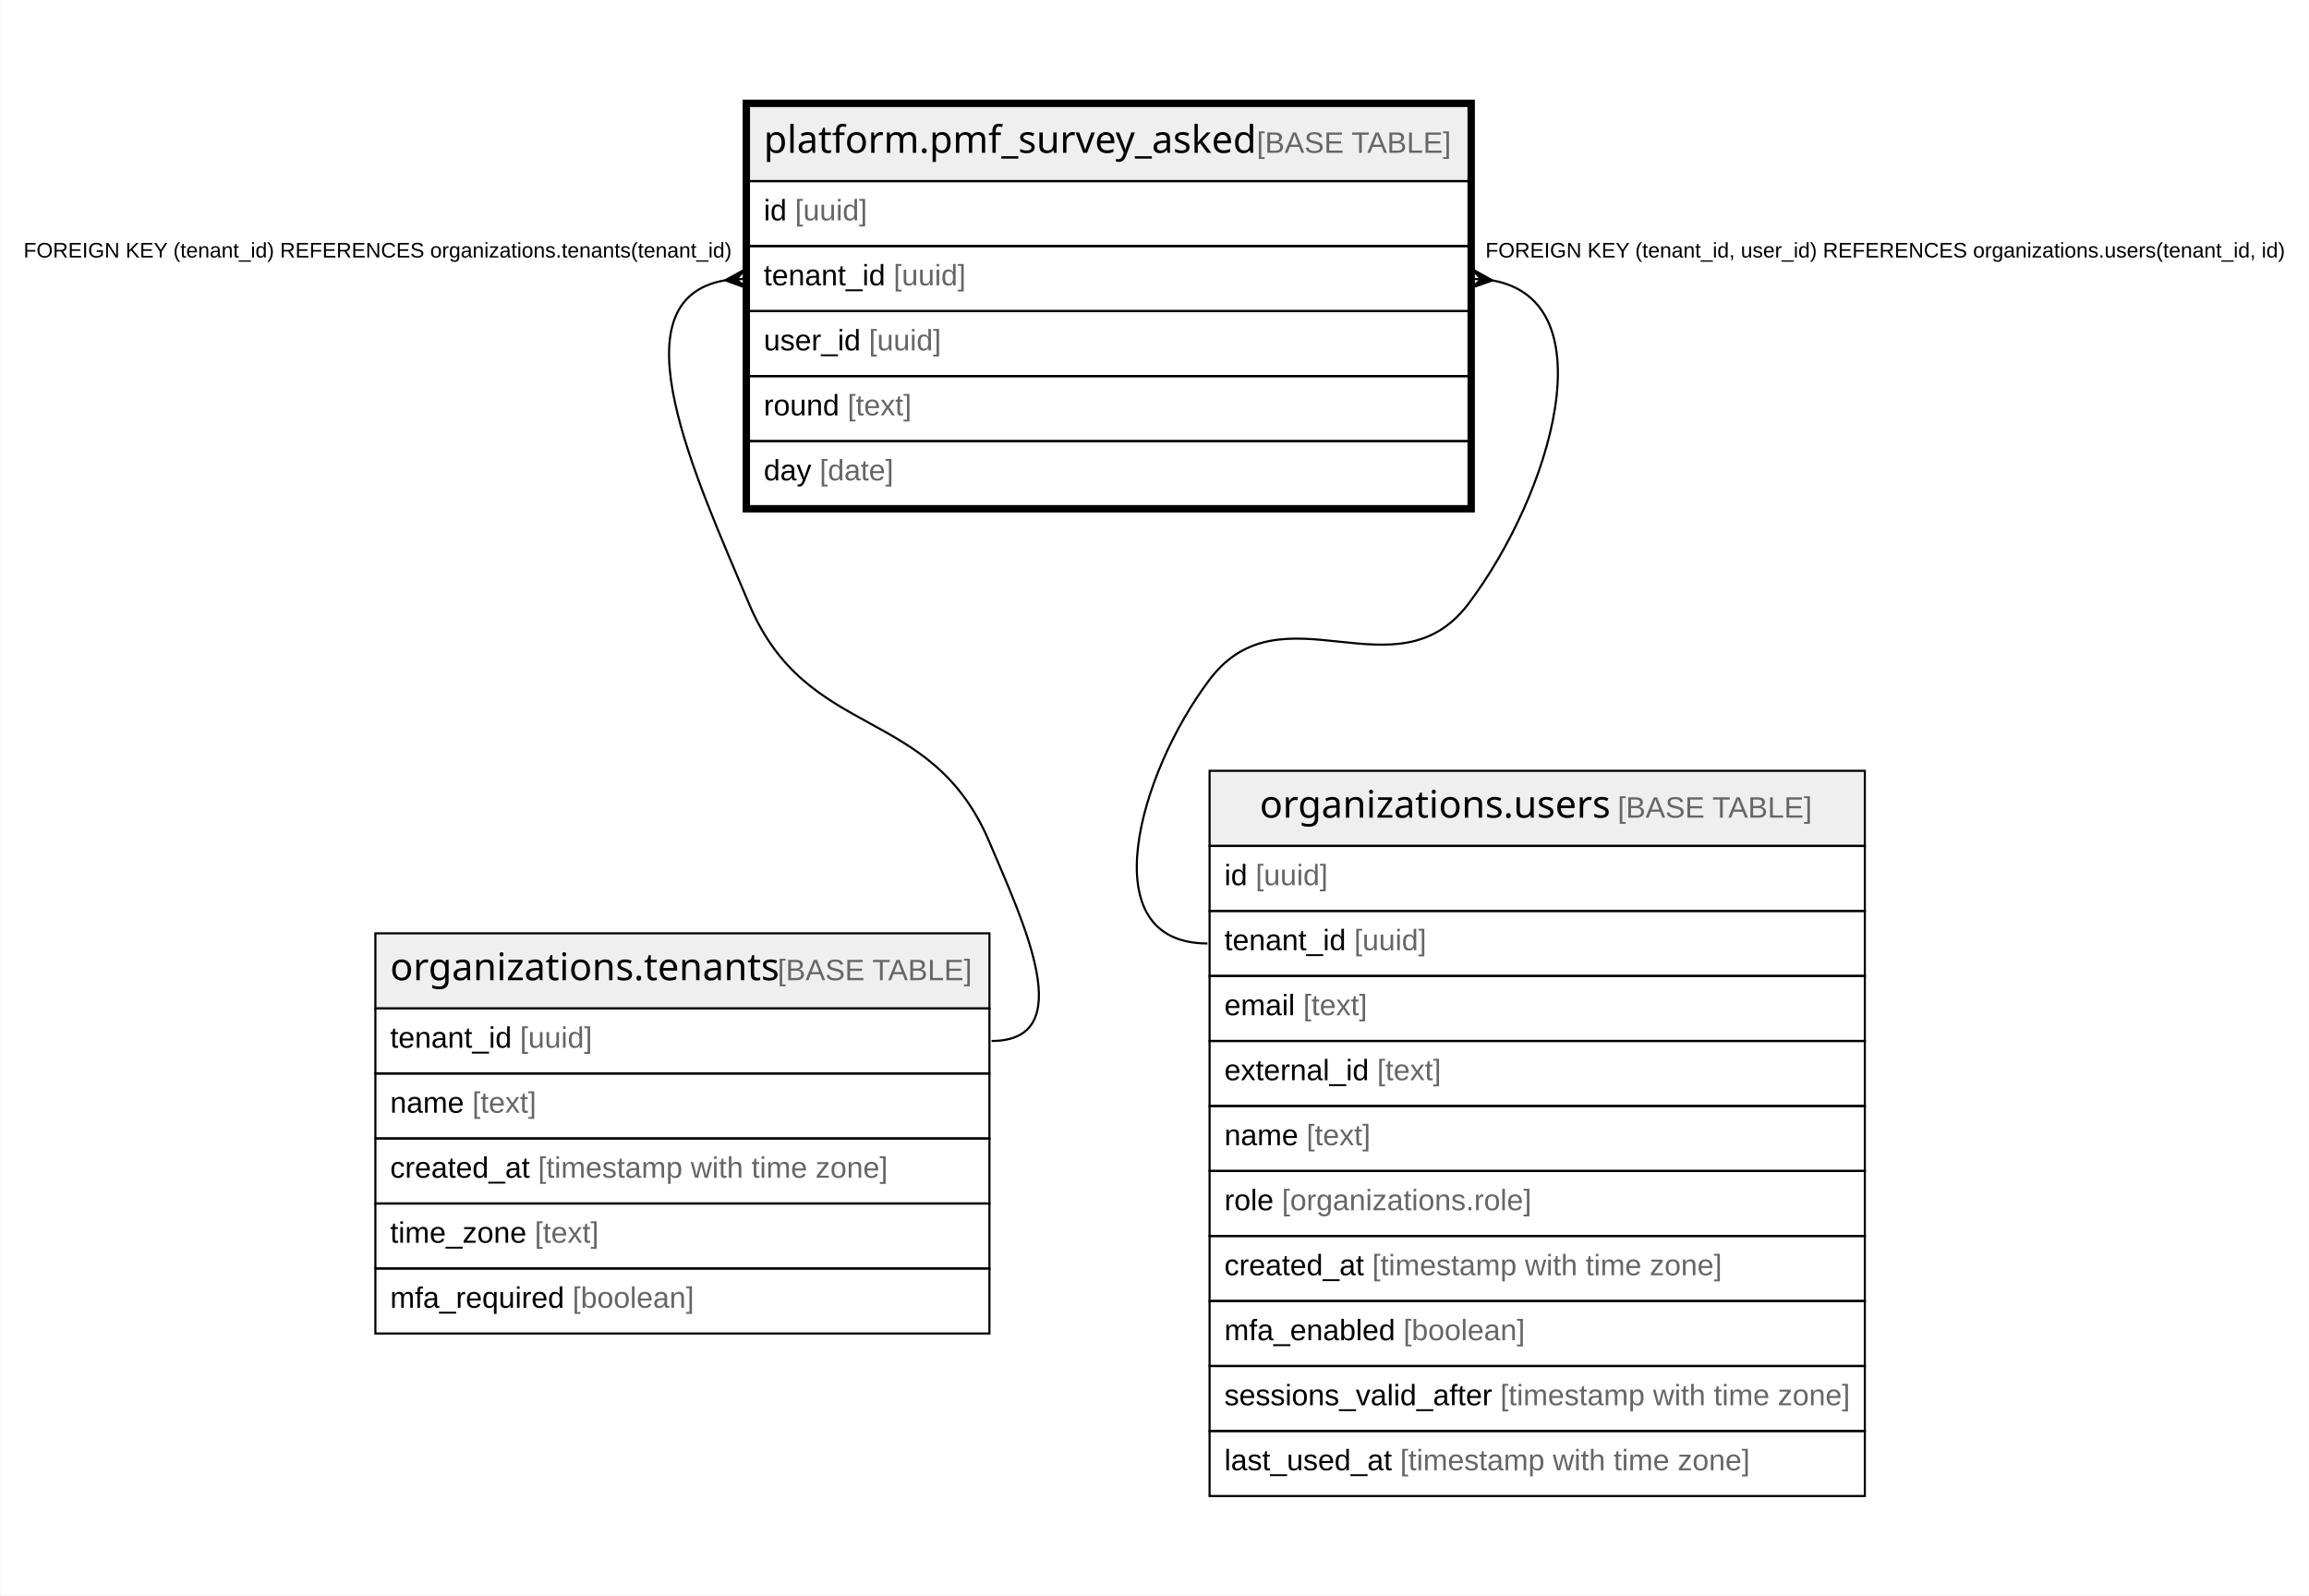
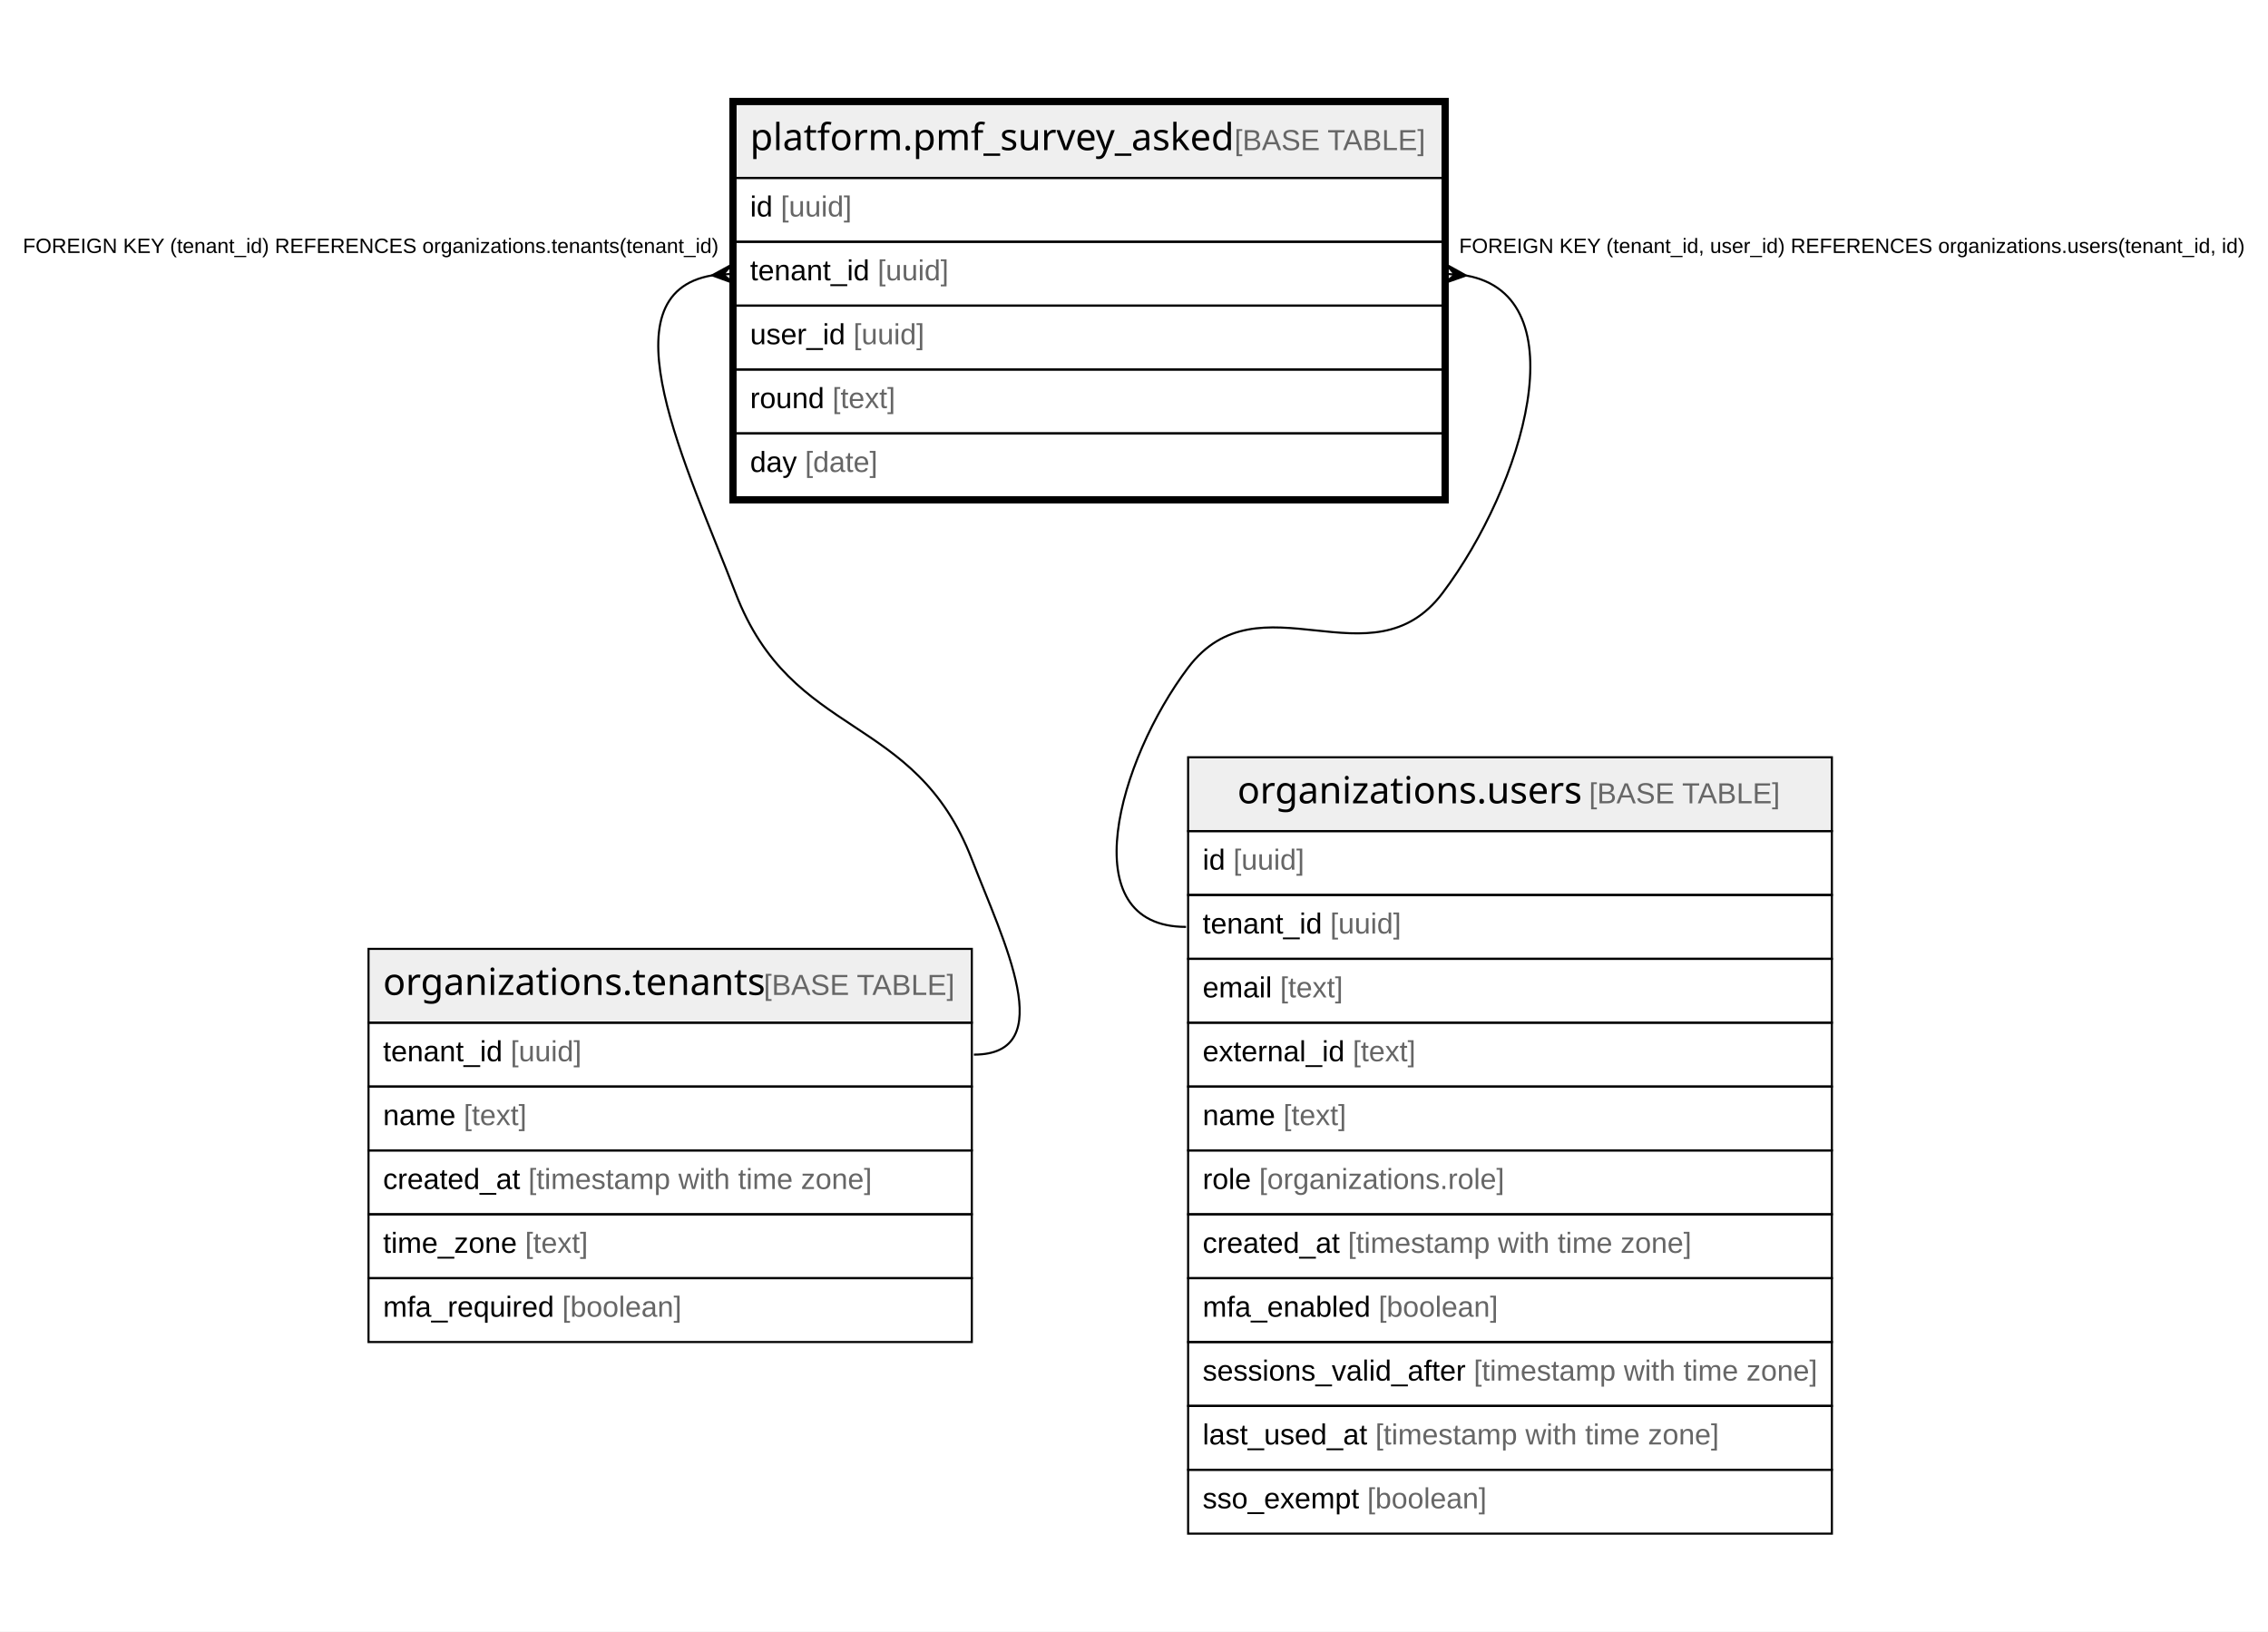
- <svg xmlns="http://www.w3.org/2000/svg" width="1094pt" height="756pt" viewBox="0.00 0.00 1093.69 756.00">
-   <g id="graph0" class="graph" transform="scale(1 1) rotate(0) translate(4 752)">
-     <polygon fill="white" stroke="none" points="-4,4 -4,-752 1089.69,-752 1089.69,4 -4,4" />
+ <svg xmlns="http://www.w3.org/2000/svg" width="1094pt" height="787pt" viewBox="0.00 0.00 1093.69 786.80">
+   <g id="graph0" class="graph" transform="scale(1 1) rotate(0) translate(4 782.8)">
+     <polygon fill="white" stroke="none" points="-4,4 -4,-782.8 1089.69,-782.8 1089.69,4 -4,4" />
    <g id="node1" class="node">
-       <polygon fill="#efefef" stroke="none" points="350.7,-666.2 350.7,-701.8 691.64,-701.8 691.64,-666.2 350.7,-666.2" />
-       <polygon fill="none" stroke="black" points="350.7,-666.2 350.7,-701.8 691.64,-701.8 691.64,-666.2 350.7,-666.2" />
-       <text text-anchor="start" x="357.7" y="-679.6" font-family="Arial Bold" font-size="18.00">platform.pmf_survey_asked</text>
-       <text text-anchor="start" x="560.15" y="-679.6" font-family="Arial" font-size="14.00">    </text>
-       <text text-anchor="start" x="591.27" y="-679.6" font-family="Arial" font-size="14.00" fill="#666666">[BASE TABLE]</text>
+       <polygon fill="#efefef" stroke="none" points="350.7,-697 350.7,-732.6 691.64,-732.6 691.64,-697 350.7,-697" />
+       <polygon fill="none" stroke="black" points="350.7,-697 350.7,-732.6 691.64,-732.6 691.64,-697 350.7,-697" />
+       <text text-anchor="start" x="357.7" y="-710.4" font-family="Arial Bold" font-size="18.00">platform.pmf_survey_asked</text>
+       <text text-anchor="start" x="560.15" y="-710.4" font-family="Arial" font-size="14.00">    </text>
+       <text text-anchor="start" x="591.27" y="-710.4" font-family="Arial" font-size="14.00" fill="#666666">[BASE TABLE]</text>
+       <polygon fill="none" stroke="black" points="350.7,-666.2 350.7,-697 691.64,-697 691.64,-666.2 350.7,-666.2" />
+       <text text-anchor="start" x="357.7" y="-678.4" font-family="Arial" font-size="14.00">id </text>
+       <text text-anchor="start" x="372.49" y="-678.4" font-family="Arial" font-size="14.00" fill="#666666">[uuid]</text>
      <polygon fill="none" stroke="black" points="350.7,-635.4 350.7,-666.2 691.64,-666.2 691.64,-635.4 350.7,-635.4" />
-       <text text-anchor="start" x="357.7" y="-647.6" font-family="Arial" font-size="14.00">id </text>
-       <text text-anchor="start" x="372.49" y="-647.6" font-family="Arial" font-size="14.00" fill="#666666">[uuid]</text>
+       <text text-anchor="start" x="357.7" y="-647.6" font-family="Arial" font-size="14.00">tenant_id </text>
+       <text text-anchor="start" x="419.2" y="-647.6" font-family="Arial" font-size="14.00" fill="#666666">[uuid]</text>
      <polygon fill="none" stroke="black" points="350.7,-604.6 350.7,-635.4 691.64,-635.4 691.64,-604.6 350.7,-604.6" />
-       <text text-anchor="start" x="357.7" y="-616.8" font-family="Arial" font-size="14.00">tenant_id </text>
-       <text text-anchor="start" x="419.2" y="-616.8" font-family="Arial" font-size="14.00" fill="#666666">[uuid]</text>
+       <text text-anchor="start" x="357.7" y="-616.8" font-family="Arial" font-size="14.00">user_id </text>
+       <text text-anchor="start" x="407.51" y="-616.8" font-family="Arial" font-size="14.00" fill="#666666">[uuid]</text>
      <polygon fill="none" stroke="black" points="350.7,-573.8 350.7,-604.6 691.64,-604.6 691.64,-573.8 350.7,-573.8" />
-       <text text-anchor="start" x="357.7" y="-586" font-family="Arial" font-size="14.00">user_id </text>
-       <text text-anchor="start" x="407.51" y="-586" font-family="Arial" font-size="14.00" fill="#666666">[uuid]</text>
+       <text text-anchor="start" x="357.7" y="-586" font-family="Arial" font-size="14.00">round </text>
+       <text text-anchor="start" x="397.4" y="-586" font-family="Arial" font-size="14.00" fill="#666666">[text]</text>
      <polygon fill="none" stroke="black" points="350.7,-543 350.7,-573.8 691.64,-573.8 691.64,-543 350.7,-543" />
-       <text text-anchor="start" x="357.7" y="-555.2" font-family="Arial" font-size="14.00">round </text>
-       <text text-anchor="start" x="397.4" y="-555.2" font-family="Arial" font-size="14.00" fill="#666666">[text]</text>
-       <polygon fill="none" stroke="black" points="350.7,-512.2 350.7,-543 691.64,-543 691.64,-512.2 350.7,-512.2" />
-       <text text-anchor="start" x="357.7" y="-524.4" font-family="Arial" font-size="14.00">day </text>
-       <text text-anchor="start" x="384.17" y="-524.4" font-family="Arial" font-size="14.00" fill="#666666">[date]</text>
-       <polygon fill="none" stroke="black" stroke-width="3" points="349.2,-510.7 349.2,-703.3 693.14,-703.3 693.14,-510.7 349.2,-510.7" />
+       <text text-anchor="start" x="357.7" y="-555.2" font-family="Arial" font-size="14.00">day </text>
+       <text text-anchor="start" x="384.17" y="-555.2" font-family="Arial" font-size="14.00" fill="#666666">[date]</text>
+       <polygon fill="none" stroke="black" stroke-width="3" points="349.2,-541.5 349.2,-734.1 693.14,-734.1 693.14,-541.5 349.2,-541.5" />
    </g>
    <g id="node2" class="node">
-       <polygon fill="#efefef" stroke="none" points="173.7,-274.2 173.7,-309.8 464.64,-309.8 464.64,-274.2 173.7,-274.2" />
-       <polygon fill="none" stroke="black" points="173.7,-274.2 173.7,-309.8 464.64,-309.8 464.64,-274.2 173.7,-274.2" />
-       <text text-anchor="start" x="180.7" y="-287.6" font-family="Arial Bold" font-size="18.00">organizations.tenants</text>
-       <text text-anchor="start" x="333.15" y="-287.6" font-family="Arial" font-size="14.00">    </text>
-       <text text-anchor="start" x="364.27" y="-287.6" font-family="Arial" font-size="14.00" fill="#666666">[BASE TABLE]</text>
-       <polygon fill="none" stroke="black" points="173.7,-243.4 173.7,-274.2 464.64,-274.2 464.64,-243.4 173.7,-243.4" />
-       <text text-anchor="start" x="180.7" y="-255.6" font-family="Arial" font-size="14.00">tenant_id </text>
-       <text text-anchor="start" x="242.2" y="-255.6" font-family="Arial" font-size="14.00" fill="#666666">[uuid]</text>
-       <polygon fill="none" stroke="black" points="173.7,-212.6 173.7,-243.4 464.64,-243.4 464.64,-212.6 173.7,-212.6" />
-       <text text-anchor="start" x="180.7" y="-224.8" font-family="Arial" font-size="14.00">name </text>
-       <text text-anchor="start" x="219.61" y="-224.8" font-family="Arial" font-size="14.00" fill="#666666">[text]</text>
-       <polygon fill="none" stroke="black" points="173.7,-181.8 173.7,-212.6 464.64,-212.6 464.64,-181.8 173.7,-181.8" />
-       <text text-anchor="start" x="180.7" y="-194" font-family="Arial" font-size="14.00">created_at </text>
-       <text text-anchor="start" x="250.75" y="-194" font-family="Arial" font-size="14.00" fill="#666666">[timestamp with time zone]</text>
-       <polygon fill="none" stroke="black" points="173.7,-151 173.7,-181.8 464.64,-181.8 464.64,-151 173.7,-151" />
-       <text text-anchor="start" x="180.7" y="-163.2" font-family="Arial" font-size="14.00">time_zone </text>
-       <text text-anchor="start" x="249.18" y="-163.2" font-family="Arial" font-size="14.00" fill="#666666">[text]</text>
-       <polygon fill="none" stroke="black" points="173.7,-120.2 173.7,-151 464.64,-151 464.64,-120.2 173.7,-120.2" />
-       <text text-anchor="start" x="180.7" y="-132.4" font-family="Arial" font-size="14.00">mfa_required </text>
-       <text text-anchor="start" x="267.08" y="-132.4" font-family="Arial" font-size="14.00" fill="#666666">[boolean]</text>
+       <polygon fill="#efefef" stroke="none" points="173.7,-289.6 173.7,-325.2 464.64,-325.2 464.64,-289.6 173.7,-289.6" />
+       <polygon fill="none" stroke="black" points="173.7,-289.6 173.7,-325.2 464.64,-325.2 464.64,-289.6 173.7,-289.6" />
+       <text text-anchor="start" x="180.7" y="-303" font-family="Arial Bold" font-size="18.00">organizations.tenants</text>
+       <text text-anchor="start" x="333.15" y="-303" font-family="Arial" font-size="14.00">    </text>
+       <text text-anchor="start" x="364.27" y="-303" font-family="Arial" font-size="14.00" fill="#666666">[BASE TABLE]</text>
+       <polygon fill="none" stroke="black" points="173.7,-258.8 173.7,-289.6 464.64,-289.6 464.64,-258.8 173.7,-258.8" />
+       <text text-anchor="start" x="180.7" y="-271" font-family="Arial" font-size="14.00">tenant_id </text>
+       <text text-anchor="start" x="242.2" y="-271" font-family="Arial" font-size="14.00" fill="#666666">[uuid]</text>
+       <polygon fill="none" stroke="black" points="173.7,-228 173.7,-258.8 464.64,-258.8 464.64,-228 173.7,-228" />
+       <text text-anchor="start" x="180.7" y="-240.2" font-family="Arial" font-size="14.00">name </text>
+       <text text-anchor="start" x="219.61" y="-240.2" font-family="Arial" font-size="14.00" fill="#666666">[text]</text>
+       <polygon fill="none" stroke="black" points="173.7,-197.2 173.7,-228 464.64,-228 464.64,-197.2 173.7,-197.2" />
+       <text text-anchor="start" x="180.7" y="-209.4" font-family="Arial" font-size="14.00">created_at </text>
+       <text text-anchor="start" x="250.75" y="-209.4" font-family="Arial" font-size="14.00" fill="#666666">[timestamp with time zone]</text>
+       <polygon fill="none" stroke="black" points="173.7,-166.4 173.7,-197.2 464.64,-197.2 464.64,-166.4 173.7,-166.4" />
+       <text text-anchor="start" x="180.7" y="-178.6" font-family="Arial" font-size="14.00">time_zone </text>
+       <text text-anchor="start" x="249.18" y="-178.6" font-family="Arial" font-size="14.00" fill="#666666">[text]</text>
+       <polygon fill="none" stroke="black" points="173.7,-135.6 173.7,-166.4 464.64,-166.4 464.64,-135.6 173.7,-135.6" />
+       <text text-anchor="start" x="180.7" y="-147.8" font-family="Arial" font-size="14.00">mfa_required </text>
+       <text text-anchor="start" x="267.08" y="-147.8" font-family="Arial" font-size="14.00" fill="#666666">[boolean]</text>
    </g>
    <g id="edge1" class="edge">
-       <path fill="none" stroke="black" d="M339.45,-619.2C285.9,-610.14 325.62,-525.65 350.7,-466 378.35,-400.25 436.86,-418.69 464.64,-353 480.95,-314.44 507.51,-258.8 465.64,-258.8" />
-       <polygon fill="black" stroke="black" points="339.4,-619.2 349.02,-624.46 344.72,-619.61 349.04,-619.95 349.04,-619.95 349.04,-619.95 344.72,-619.61 349.72,-615.49 339.4,-619.2" />
-       <text text-anchor="start" x="7" y="-630" font-family="Arial" font-size="10.00">FOREIGN KEY (tenant_id) REFERENCES organizations.tenants(tenant_id)</text>
+       <path fill="none" stroke="black" d="M339.47,-650.01C286.11,-641.02 327.54,-557.21 350.7,-496.8 378.02,-425.56 437.18,-439.58 464.64,-368.4 479.71,-329.34 507.51,-274.2 465.64,-274.2" />
+       <polygon fill="black" stroke="black" points="339.4,-650.01 349.02,-655.26 344.72,-650.42 349.04,-650.75 349.04,-650.75 349.04,-650.75 344.72,-650.42 349.72,-646.29 339.4,-650.01" />
+       <text text-anchor="start" x="7" y="-660.8" font-family="Arial" font-size="10.00">FOREIGN KEY (tenant_id) REFERENCES organizations.tenants(tenant_id)</text>
    </g>
    <g id="node3" class="node">
-       <polygon fill="#efefef" stroke="none" points="568.94,-351.2 568.94,-386.8 879.4,-386.8 879.4,-351.2 568.94,-351.2" />
-       <polygon fill="none" stroke="black" points="568.94,-351.2 568.94,-386.8 879.4,-386.8 879.4,-351.2 568.94,-351.2" />
-       <text text-anchor="start" x="592.7" y="-364.6" font-family="Arial Bold" font-size="18.00">organizations.users</text>
-       <text text-anchor="start" x="731.16" y="-364.6" font-family="Arial" font-size="14.00">    </text>
-       <text text-anchor="start" x="762.28" y="-364.6" font-family="Arial" font-size="14.00" fill="#666666">[BASE TABLE]</text>
+       <polygon fill="#efefef" stroke="none" points="568.94,-382 568.94,-417.6 879.4,-417.6 879.4,-382 568.94,-382" />
+       <polygon fill="none" stroke="black" points="568.94,-382 568.94,-417.6 879.4,-417.6 879.4,-382 568.94,-382" />
+       <text text-anchor="start" x="592.7" y="-395.4" font-family="Arial Bold" font-size="18.00">organizations.users</text>
+       <text text-anchor="start" x="731.16" y="-395.4" font-family="Arial" font-size="14.00">    </text>
+       <text text-anchor="start" x="762.28" y="-395.4" font-family="Arial" font-size="14.00" fill="#666666">[BASE TABLE]</text>
+       <polygon fill="none" stroke="black" points="568.94,-351.2 568.94,-382 879.4,-382 879.4,-351.2 568.94,-351.2" />
+       <text text-anchor="start" x="575.94" y="-363.4" font-family="Arial" font-size="14.00">id </text>
+       <text text-anchor="start" x="590.73" y="-363.4" font-family="Arial" font-size="14.00" fill="#666666">[uuid]</text>
      <polygon fill="none" stroke="black" points="568.94,-320.4 568.94,-351.2 879.4,-351.2 879.4,-320.4 568.94,-320.4" />
-       <text text-anchor="start" x="575.94" y="-332.6" font-family="Arial" font-size="14.00">id </text>
-       <text text-anchor="start" x="590.73" y="-332.6" font-family="Arial" font-size="14.00" fill="#666666">[uuid]</text>
+       <text text-anchor="start" x="575.94" y="-332.6" font-family="Arial" font-size="14.00">tenant_id </text>
+       <text text-anchor="start" x="637.44" y="-332.6" font-family="Arial" font-size="14.00" fill="#666666">[uuid]</text>
      <polygon fill="none" stroke="black" points="568.94,-289.6 568.94,-320.4 879.4,-320.4 879.4,-289.6 568.94,-289.6" />
-       <text text-anchor="start" x="575.94" y="-301.8" font-family="Arial" font-size="14.00">tenant_id </text>
-       <text text-anchor="start" x="637.44" y="-301.8" font-family="Arial" font-size="14.00" fill="#666666">[uuid]</text>
+       <text text-anchor="start" x="575.94" y="-301.8" font-family="Arial" font-size="14.00">email </text>
+       <text text-anchor="start" x="613.29" y="-301.8" font-family="Arial" font-size="14.00" fill="#666666">[text]</text>
      <polygon fill="none" stroke="black" points="568.94,-258.8 568.94,-289.6 879.4,-289.6 879.4,-258.8 568.94,-258.8" />
-       <text text-anchor="start" x="575.94" y="-271" font-family="Arial" font-size="14.00">email </text>
-       <text text-anchor="start" x="613.29" y="-271" font-family="Arial" font-size="14.00" fill="#666666">[text]</text>
+       <text text-anchor="start" x="575.94" y="-271" font-family="Arial" font-size="14.00">external_id </text>
+       <text text-anchor="start" x="648.32" y="-271" font-family="Arial" font-size="14.00" fill="#666666">[text]</text>
      <polygon fill="none" stroke="black" points="568.94,-228 568.94,-258.8 879.4,-258.8 879.4,-228 568.94,-228" />
-       <text text-anchor="start" x="575.94" y="-240.2" font-family="Arial" font-size="14.00">external_id </text>
-       <text text-anchor="start" x="648.32" y="-240.2" font-family="Arial" font-size="14.00" fill="#666666">[text]</text>
+       <text text-anchor="start" x="575.94" y="-240.2" font-family="Arial" font-size="14.00">name </text>
+       <text text-anchor="start" x="614.85" y="-240.2" font-family="Arial" font-size="14.00" fill="#666666">[text]</text>
      <polygon fill="none" stroke="black" points="568.94,-197.2 568.94,-228 879.4,-228 879.4,-197.2 568.94,-197.2" />
-       <text text-anchor="start" x="575.94" y="-209.4" font-family="Arial" font-size="14.00">name </text>
-       <text text-anchor="start" x="614.85" y="-209.4" font-family="Arial" font-size="14.00" fill="#666666">[text]</text>
+       <text text-anchor="start" x="575.94" y="-209.4" font-family="Arial" font-size="14.00">role </text>
+       <text text-anchor="start" x="603.18" y="-209.4" font-family="Arial" font-size="14.00" fill="#666666">[organizations.role]</text>
      <polygon fill="none" stroke="black" points="568.94,-166.4 568.94,-197.2 879.4,-197.2 879.4,-166.4 568.94,-166.4" />
-       <text text-anchor="start" x="575.94" y="-178.6" font-family="Arial" font-size="14.00">role </text>
-       <text text-anchor="start" x="603.18" y="-178.6" font-family="Arial" font-size="14.00" fill="#666666">[organizations.role]</text>
+       <text text-anchor="start" x="575.94" y="-178.6" font-family="Arial" font-size="14.00">created_at </text>
+       <text text-anchor="start" x="645.99" y="-178.6" font-family="Arial" font-size="14.00" fill="#666666">[timestamp with time zone]</text>
      <polygon fill="none" stroke="black" points="568.94,-135.6 568.94,-166.4 879.4,-166.4 879.4,-135.6 568.94,-135.6" />
-       <text text-anchor="start" x="575.94" y="-147.8" font-family="Arial" font-size="14.00">created_at </text>
-       <text text-anchor="start" x="645.99" y="-147.8" font-family="Arial" font-size="14.00" fill="#666666">[timestamp with time zone]</text>
+       <text text-anchor="start" x="575.94" y="-147.8" font-family="Arial" font-size="14.00">mfa_enabled </text>
+       <text text-anchor="start" x="660.78" y="-147.8" font-family="Arial" font-size="14.00" fill="#666666">[boolean]</text>
      <polygon fill="none" stroke="black" points="568.94,-104.8 568.94,-135.6 879.4,-135.6 879.4,-104.8 568.94,-104.8" />
-       <text text-anchor="start" x="575.94" y="-117" font-family="Arial" font-size="14.00">mfa_enabled </text>
-       <text text-anchor="start" x="660.78" y="-117" font-family="Arial" font-size="14.00" fill="#666666">[boolean]</text>
+       <text text-anchor="start" x="575.94" y="-117" font-family="Arial" font-size="14.00">sessions_valid_after </text>
+       <text text-anchor="start" x="706.68" y="-117" font-family="Arial" font-size="14.00" fill="#666666">[timestamp with time zone]</text>
      <polygon fill="none" stroke="black" points="568.94,-74 568.94,-104.8 879.4,-104.8 879.4,-74 568.94,-74" />
-       <text text-anchor="start" x="575.94" y="-86.2" font-family="Arial" font-size="14.00">sessions_valid_after </text>
-       <text text-anchor="start" x="706.68" y="-86.2" font-family="Arial" font-size="14.00" fill="#666666">[timestamp with time zone]</text>
+       <text text-anchor="start" x="575.94" y="-86.2" font-family="Arial" font-size="14.00">last_used_at </text>
+       <text text-anchor="start" x="659.22" y="-86.2" font-family="Arial" font-size="14.00" fill="#666666">[timestamp with time zone]</text>
      <polygon fill="none" stroke="black" points="568.94,-43.2 568.94,-74 879.4,-74 879.4,-43.2 568.94,-43.2" />
-       <text text-anchor="start" x="575.94" y="-55.4" font-family="Arial" font-size="14.00">last_used_at </text>
-       <text text-anchor="start" x="659.22" y="-55.4" font-family="Arial" font-size="14.00" fill="#666666">[timestamp with time zone]</text>
+       <text text-anchor="start" x="575.94" y="-55.4" font-family="Arial" font-size="14.00">sso_exempt </text>
+       <text text-anchor="start" x="655.31" y="-55.4" font-family="Arial" font-size="14.00" fill="#666666">[boolean]</text>
    </g>
    <g id="edge2" class="edge">
-       <path fill="none" stroke="black" d="M703.02,-619.13C757.96,-609.27 730.59,-517.67 691.64,-466 657.43,-420.62 603.19,-475.36 568.94,-430 535.46,-385.66 512.38,-305 567.94,-305" />
-       <polygon fill="black" stroke="black" points="702.94,-619.14 692.6,-615.49 697.62,-619.58 693.31,-619.94 693.31,-619.94 693.31,-619.94 697.62,-619.58 693.35,-624.46 702.94,-619.14" />
-       <text text-anchor="start" x="699.64" y="-630" font-family="Arial" font-size="10.00">FOREIGN KEY (tenant_id, user_id) REFERENCES organizations.users(tenant_id, id)</text>
+       <path fill="none" stroke="black" d="M703.02,-649.93C757.96,-640.07 730.59,-548.47 691.64,-496.8 657.43,-451.42 603.19,-506.16 568.94,-460.8 535.46,-416.46 512.38,-335.8 567.94,-335.8" />
+       <polygon fill="black" stroke="black" points="702.94,-649.94 692.6,-646.29 697.62,-650.38 693.31,-650.74 693.31,-650.74 693.31,-650.74 697.62,-650.38 693.35,-655.26 702.94,-649.94" />
+       <text text-anchor="start" x="699.64" y="-660.8" font-family="Arial" font-size="10.00">FOREIGN KEY (tenant_id, user_id) REFERENCES organizations.users(tenant_id, id)</text>
    </g>
  </g>
</svg>
